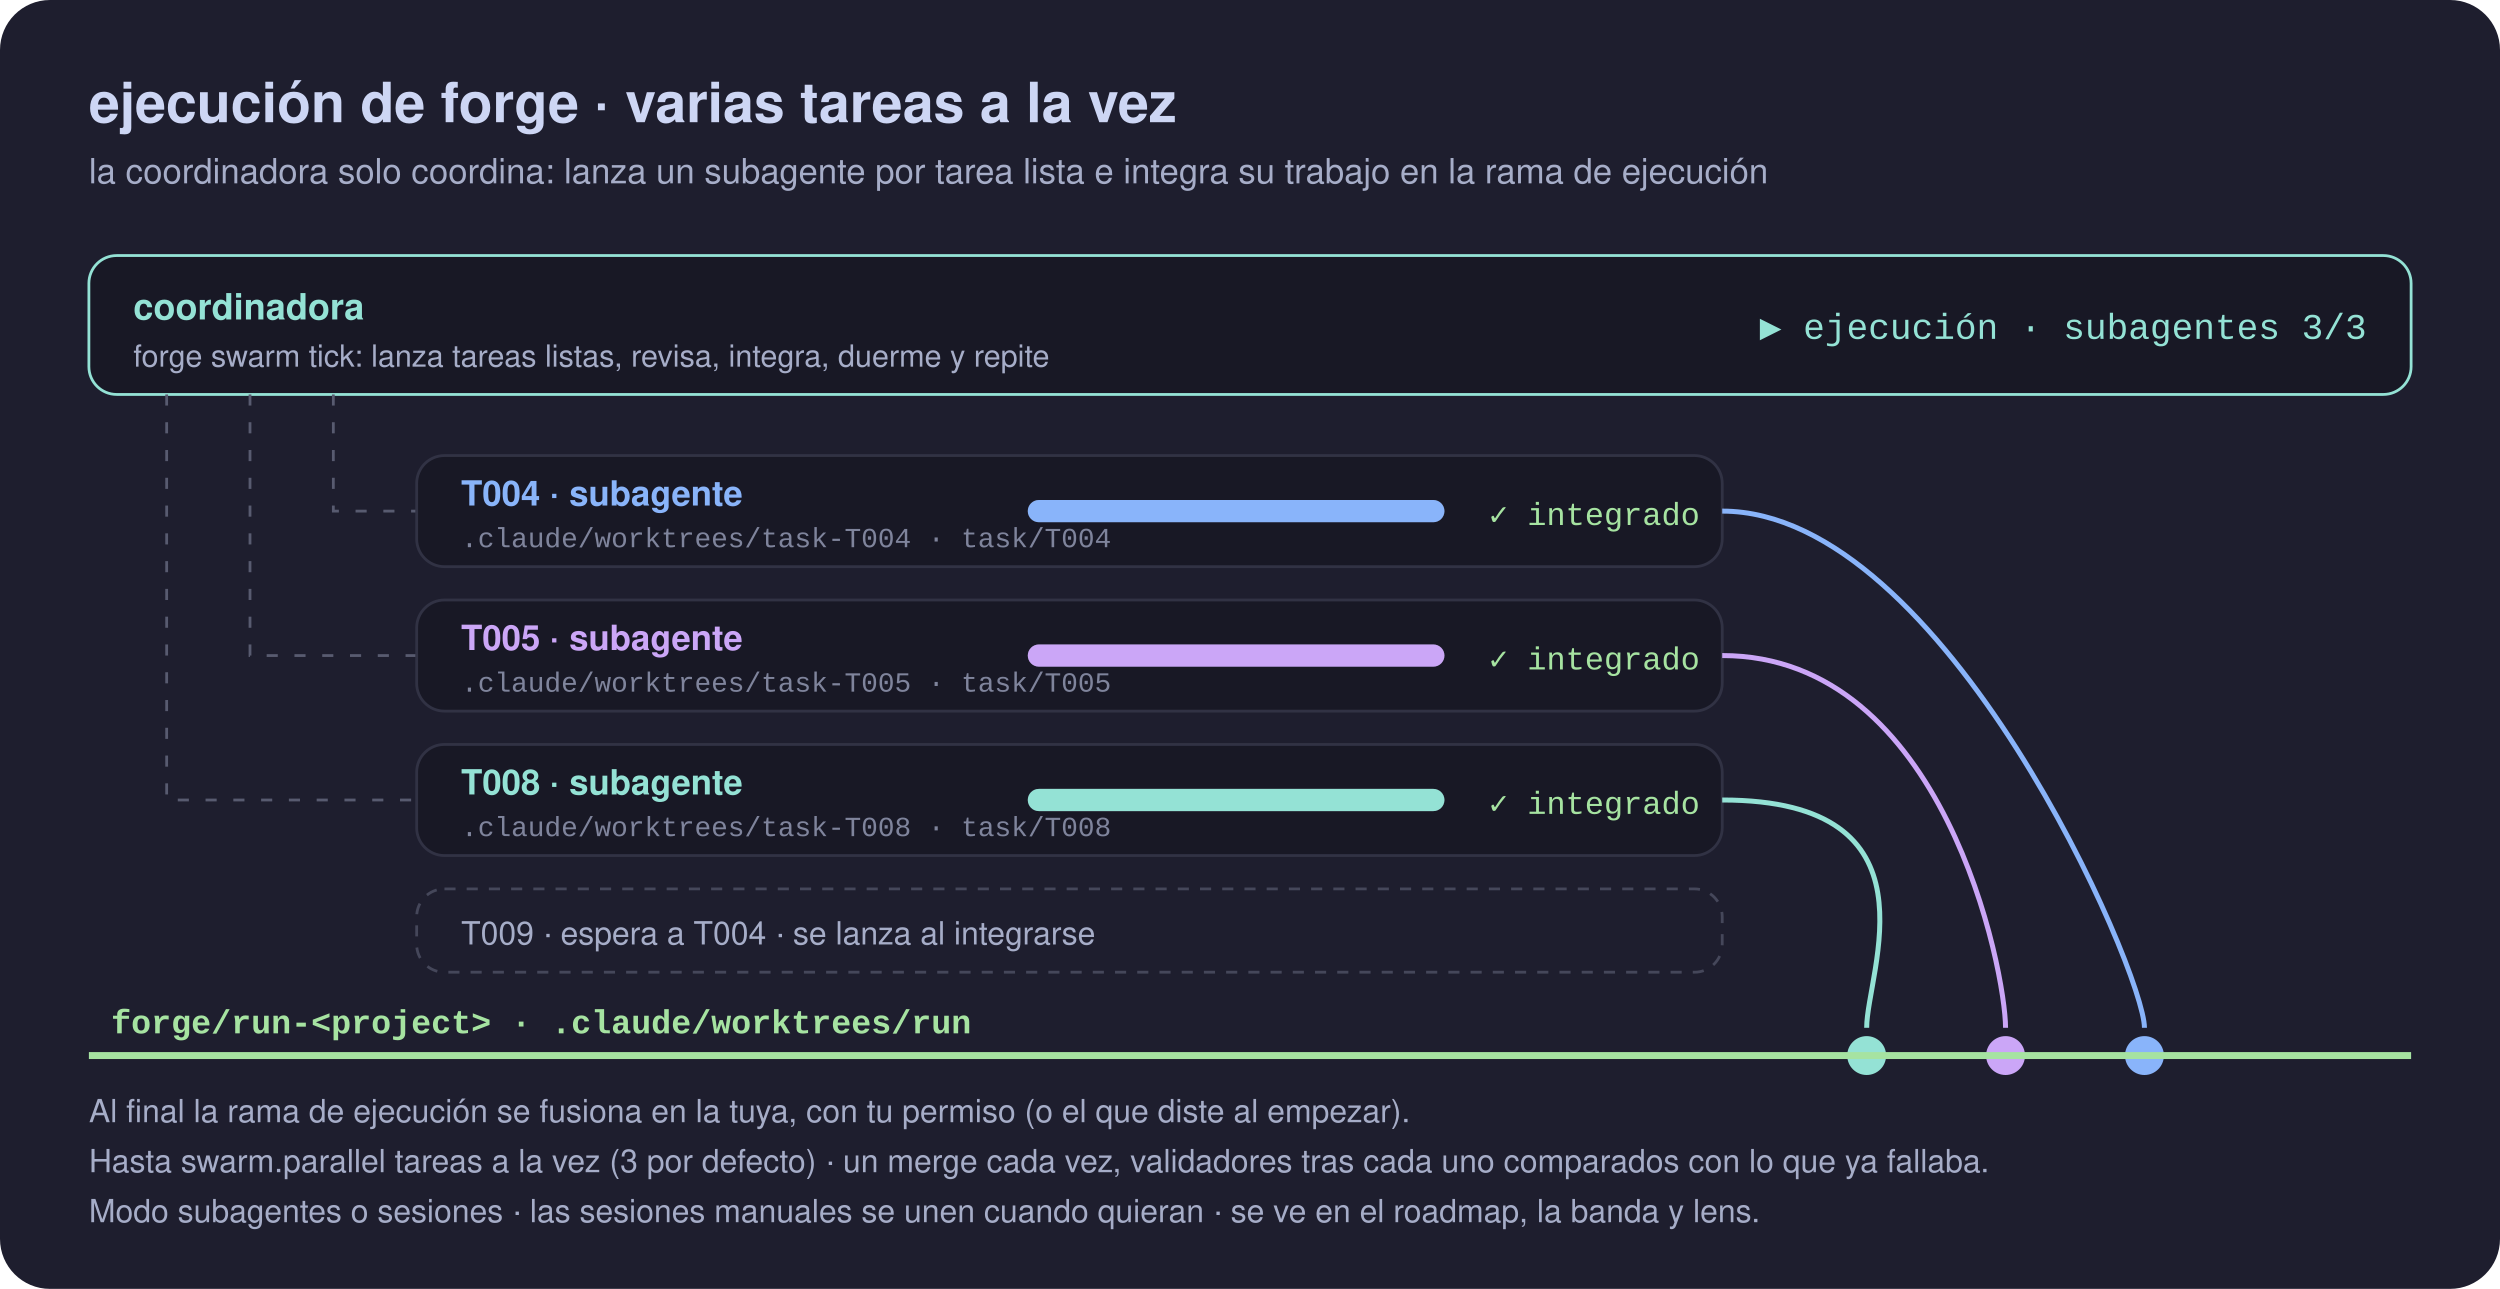
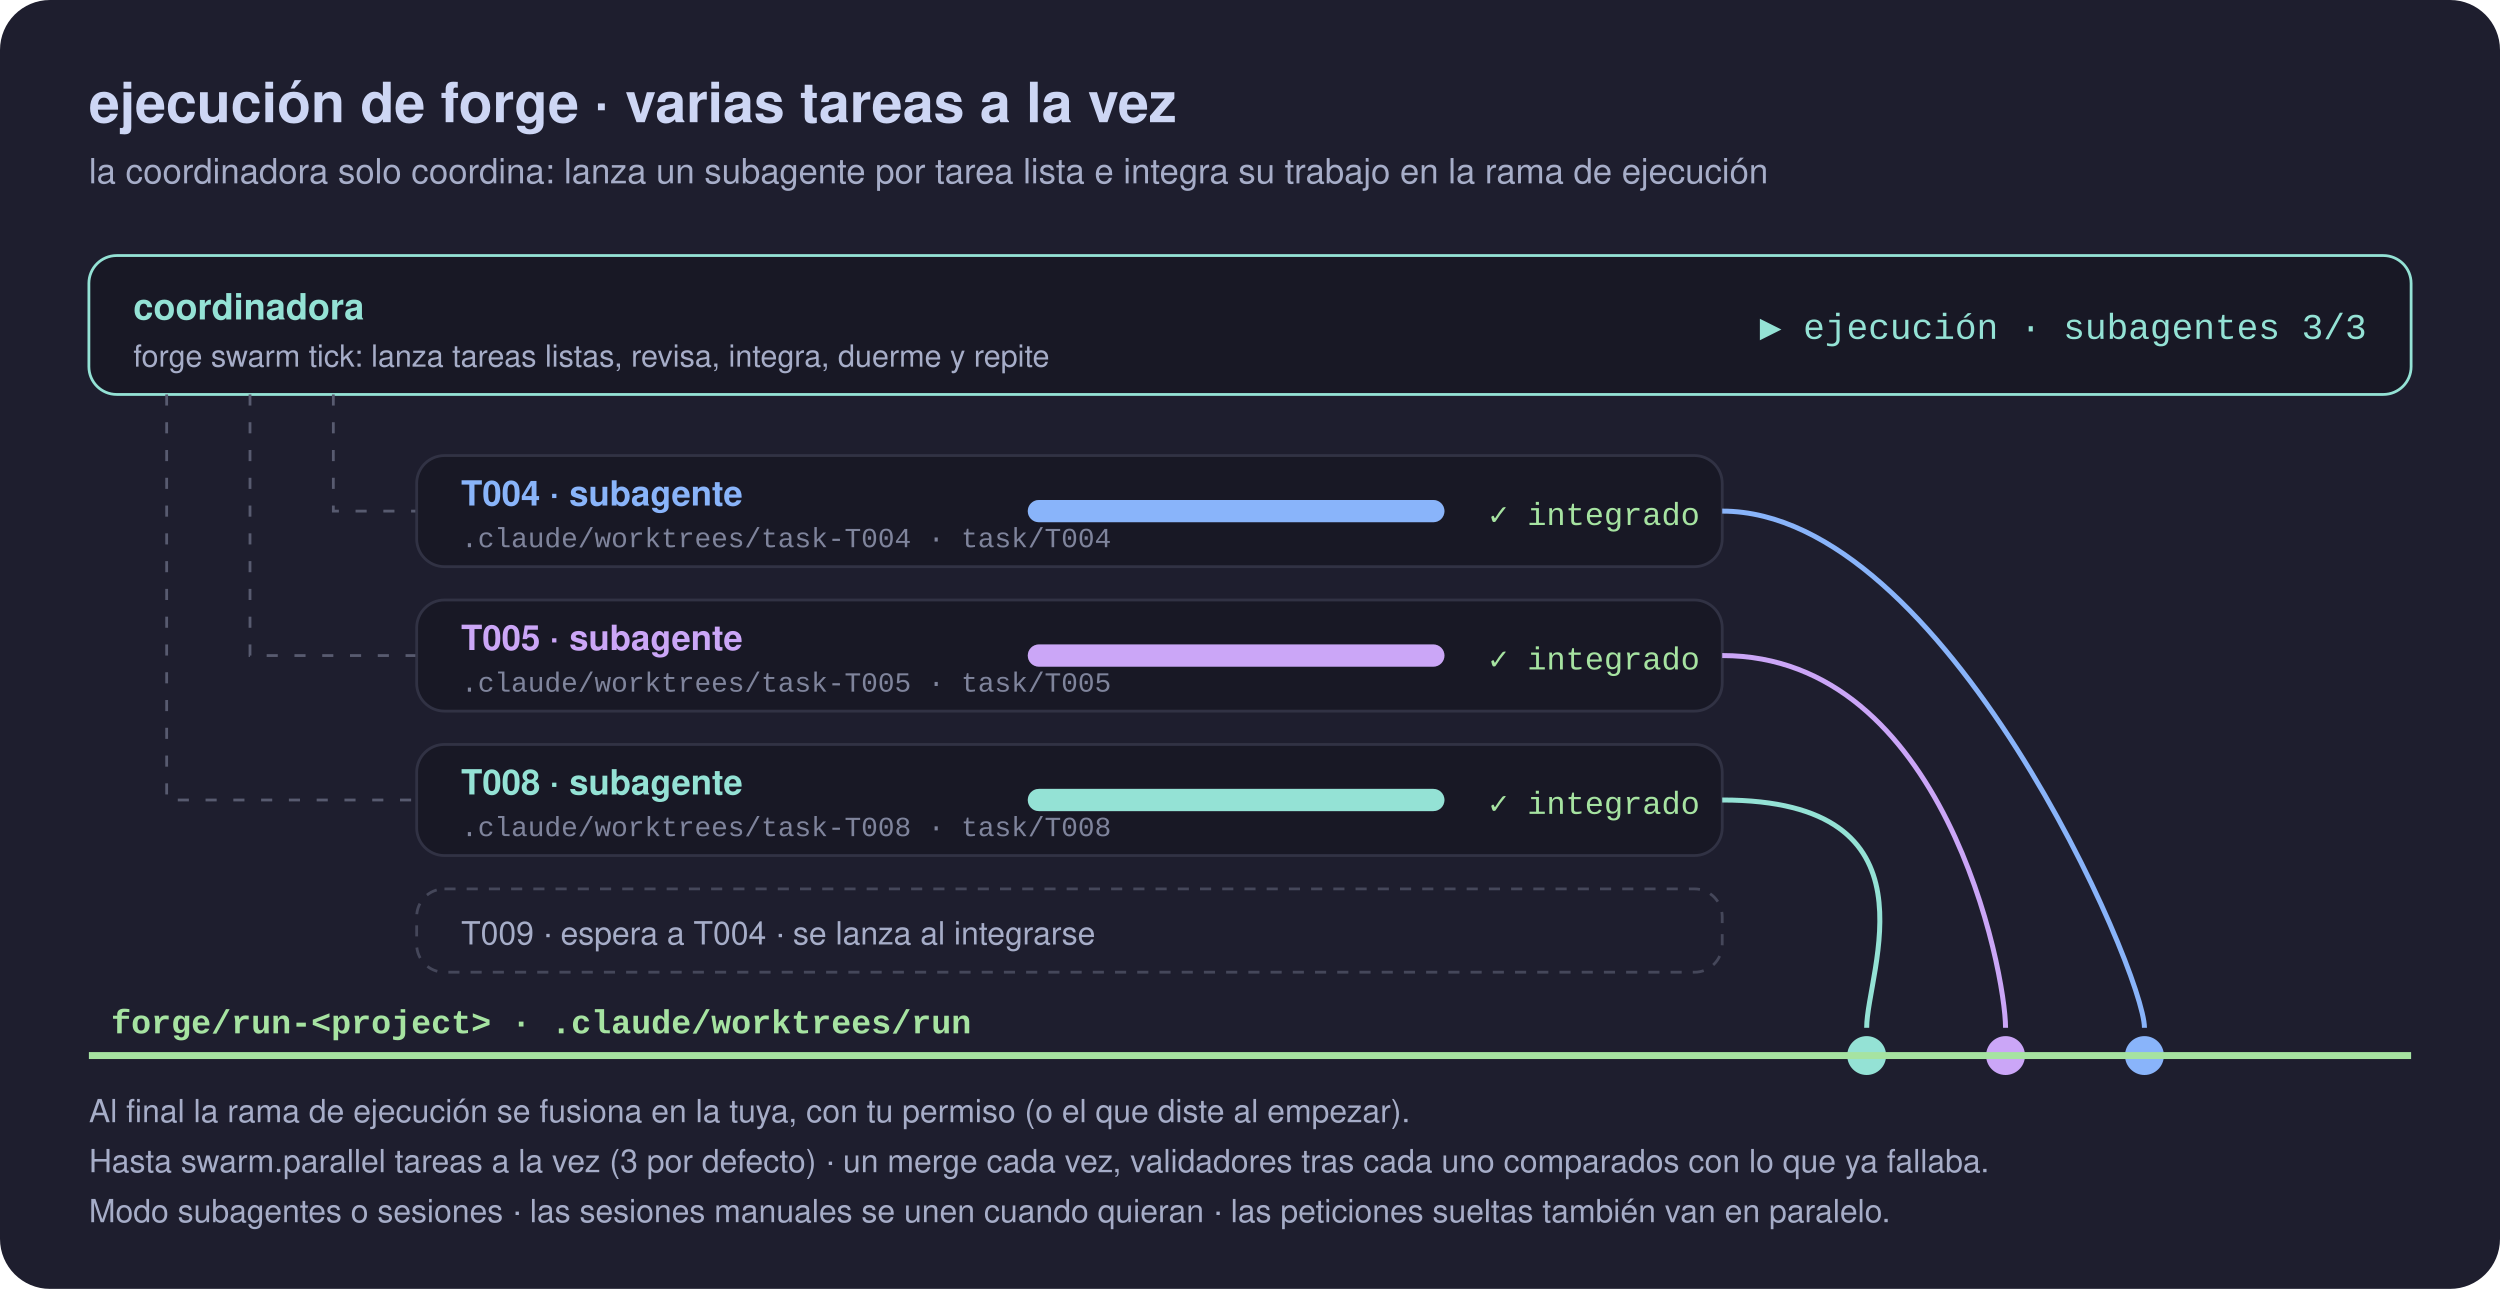
<svg xmlns="http://www.w3.org/2000/svg" width="900" height="464" viewBox="0 0 900 464" role="img" aria-labelledby="t d">
  <style>
text{font-family:-apple-system,BlinkMacSystemFont,'Segoe UI',Helvetica,Arial,sans-serif;fill:#cdd6f4}
.m{font-family:ui-monospace,SFMono-Regular,'SF Mono',Menlo,Consolas,'Liberation Mono',monospace}
.dim{fill:#a6adc8}
.faint{fill:#7f849c}
.flow{stroke-dasharray:4 6;animation:dash 1s linear infinite}
.spin{transform-box:fill-box;transform-origin:center;animation:spin 1s linear infinite}
.blink{animation:blink 1.1s steps(1) infinite}
@keyframes dash{to{stroke-dashoffset:-20}}
@keyframes spin{to{transform:rotate(360deg)}}
@keyframes blink{50%{opacity:0}}
@keyframes g0{0%{transform:scaleX(0.05)}42%{transform:scaleX(1)}100%{transform:scaleX(1)}}
.g0{transform-box:fill-box;transform-origin:left center;animation:g0 14s ease-in-out 0s infinite both}
@keyframes ok0{0%{opacity:0}42%{opacity:0}44%{opacity:1}96%{opacity:1}100%{opacity:0}}
.ok0{animation:ok0 14s infinite both}
@keyframes g1{0%{transform:scaleX(0.05)}62%{transform:scaleX(1)}100%{transform:scaleX(1)}}
.g1{transform-box:fill-box;transform-origin:left center;animation:g1 14s ease-in-out 1.2s infinite both}
@keyframes ok1{0%{opacity:0}70.6%{opacity:0}72.6%{opacity:1}96%{opacity:1}100%{opacity:0}}
.ok1{animation:ok1 14s infinite both}
@keyframes g2{0%{transform:scaleX(0.05)}52%{transform:scaleX(1)}100%{transform:scaleX(1)}}
.g2{transform-box:fill-box;transform-origin:left center;animation:g2 14s ease-in-out 0.5s infinite both}
@keyframes ok2{0%{opacity:0}55.6%{opacity:0}57.6%{opacity:1}96%{opacity:1}100%{opacity:0}}
.ok2{animation:ok2 14s infinite both}
@media (prefers-reduced-motion:reduce){*{animation:none!important}}
</style>
  <rect x="0" y="0" width="900" height="464" rx="18" fill="#1e1e2e" />
  <text x="32" y="44" font-size="20" font-weight="700">ejecución de forge · varias tareas a la vez</text>
  <text x="32" y="66" font-size="12.5" class="dim">la coordinadora solo coordina: lanza un subagente por tarea lista e integra su trabajo en la rama de ejecución</text>
  <rect x="32" y="92" width="836" height="50" rx="10" fill="#181825" stroke="#94e2d5" stroke-width="1" />
  <text x="48" y="115" font-size="13" style="fill:#94e2d5" font-weight="700">coordinadora</text>
  <text x="48" y="132" font-size="11" class="dim">forge swarm tick: lanza tareas listas, revisa, integra, duerme y repite</text>
  <text x="852" y="122" font-size="13" class="m" style="fill:#94e2d5" text-anchor="end">▶ ejecución · subagentes 3/3</text>
  <path d="M120 142V184H150" stroke="#585b70" stroke-width="1" fill="none" class="flow" />
  <rect x="150" y="164" width="470" height="40" rx="10" fill="#181825" stroke="#313244" stroke-width="1" />
  <text x="166" y="182" font-size="12.5" style="fill:#89b4fa" font-weight="700">T004 · subagente</text>
  <text x="166" y="197" font-size="10" class="m faint">.claude/worktrees/task-T004 · task/T004</text>
  <rect x="370" y="180" width="150" height="8" rx="4" fill="#45475a" />
  <rect x="370" y="180" width="150" height="8" rx="4" fill="#89b4fa" class="g0" />
  <g class="ok0">
    <text x="536" y="189" font-size="11.5" class="m" style="fill:#a6e3a1">✓ integrado</text>
    <path d="M620 184C700 184 772 350 772 370" stroke="#89b4fa" stroke-width="1.8" fill="none" />
    <circle cx="772" cy="380" r="7" fill="#89b4fa" />
  </g>
  <path d="M90 142V236H150" stroke="#585b70" stroke-width="1" fill="none" class="flow" />
  <rect x="150" y="216" width="470" height="40" rx="10" fill="#181825" stroke="#313244" stroke-width="1" />
  <text x="166" y="234" font-size="12.5" style="fill:#cba6f7" font-weight="700">T005 · subagente</text>
  <text x="166" y="249" font-size="10" class="m faint">.claude/worktrees/task-T005 · task/T005</text>
  <rect x="370" y="232" width="150" height="8" rx="4" fill="#45475a" />
  <rect x="370" y="232" width="150" height="8" rx="4" fill="#cba6f7" class="g1" />
  <g class="ok1">
    <text x="536" y="241" font-size="11.5" class="m" style="fill:#a6e3a1">✓ integrado</text>
    <path d="M620 236C700 236 722 350 722 370" stroke="#cba6f7" stroke-width="1.8" fill="none" />
    <circle cx="722" cy="380" r="7" fill="#cba6f7" />
  </g>
  <path d="M60 142V288H150" stroke="#585b70" stroke-width="1" fill="none" class="flow" />
  <rect x="150" y="268" width="470" height="40" rx="10" fill="#181825" stroke="#313244" stroke-width="1" />
  <text x="166" y="286" font-size="12.5" style="fill:#94e2d5" font-weight="700">T008 · subagente</text>
  <text x="166" y="301" font-size="10" class="m faint">.claude/worktrees/task-T008 · task/T008</text>
  <rect x="370" y="284" width="150" height="8" rx="4" fill="#45475a" />
  <rect x="370" y="284" width="150" height="8" rx="4" fill="#94e2d5" class="g2" />
  <g class="ok2">
    <text x="536" y="293" font-size="11.5" class="m" style="fill:#a6e3a1">✓ integrado</text>
    <path d="M620 288C700 288 672 350 672 370" stroke="#94e2d5" stroke-width="1.8" fill="none" />
    <circle cx="672" cy="380" r="7" fill="#94e2d5" />
  </g>
  <rect x="150" y="320" width="470" height="30" rx="10" fill="none" stroke="#45475a" stroke-width="1" stroke-dasharray="4 4" />
  <text x="166" y="340" font-size="11.5" class="dim">T009 · espera a T004 · se lanza al integrarse</text>
  <path d="M32 380H868" stroke="#a6e3a1" stroke-width="2.5" />
  <text x="40" y="372" font-size="12" class="m" style="fill:#a6e3a1" font-weight="700">forge/run-&lt;project&gt; · .claude/worktrees/run</text>
  <text x="32" y="404" font-size="11.5" class="dim">Al final la rama de ejecución se fusiona en la tuya, con tu permiso (o el que diste al empezar).</text>
  <text x="32" y="422" font-size="11.5" class="dim">Hasta swarm.parallel tareas a la vez (3 por defecto) · un merge cada vez, validadores tras cada uno comparados con lo que ya fallaba.</text>
-   <text x="32" y="440" font-size="11.5" class="dim">Modo subagentes o sesiones · las sesiones manuales se unen cuando quieran · se ve en el roadmap, la banda y lens.</text>
+   <text x="32" y="440" font-size="11.5" class="dim">Modo subagentes o sesiones · las sesiones manuales se unen cuando quieran · las peticiones sueltas también van en paralelo.</text>
</svg>
